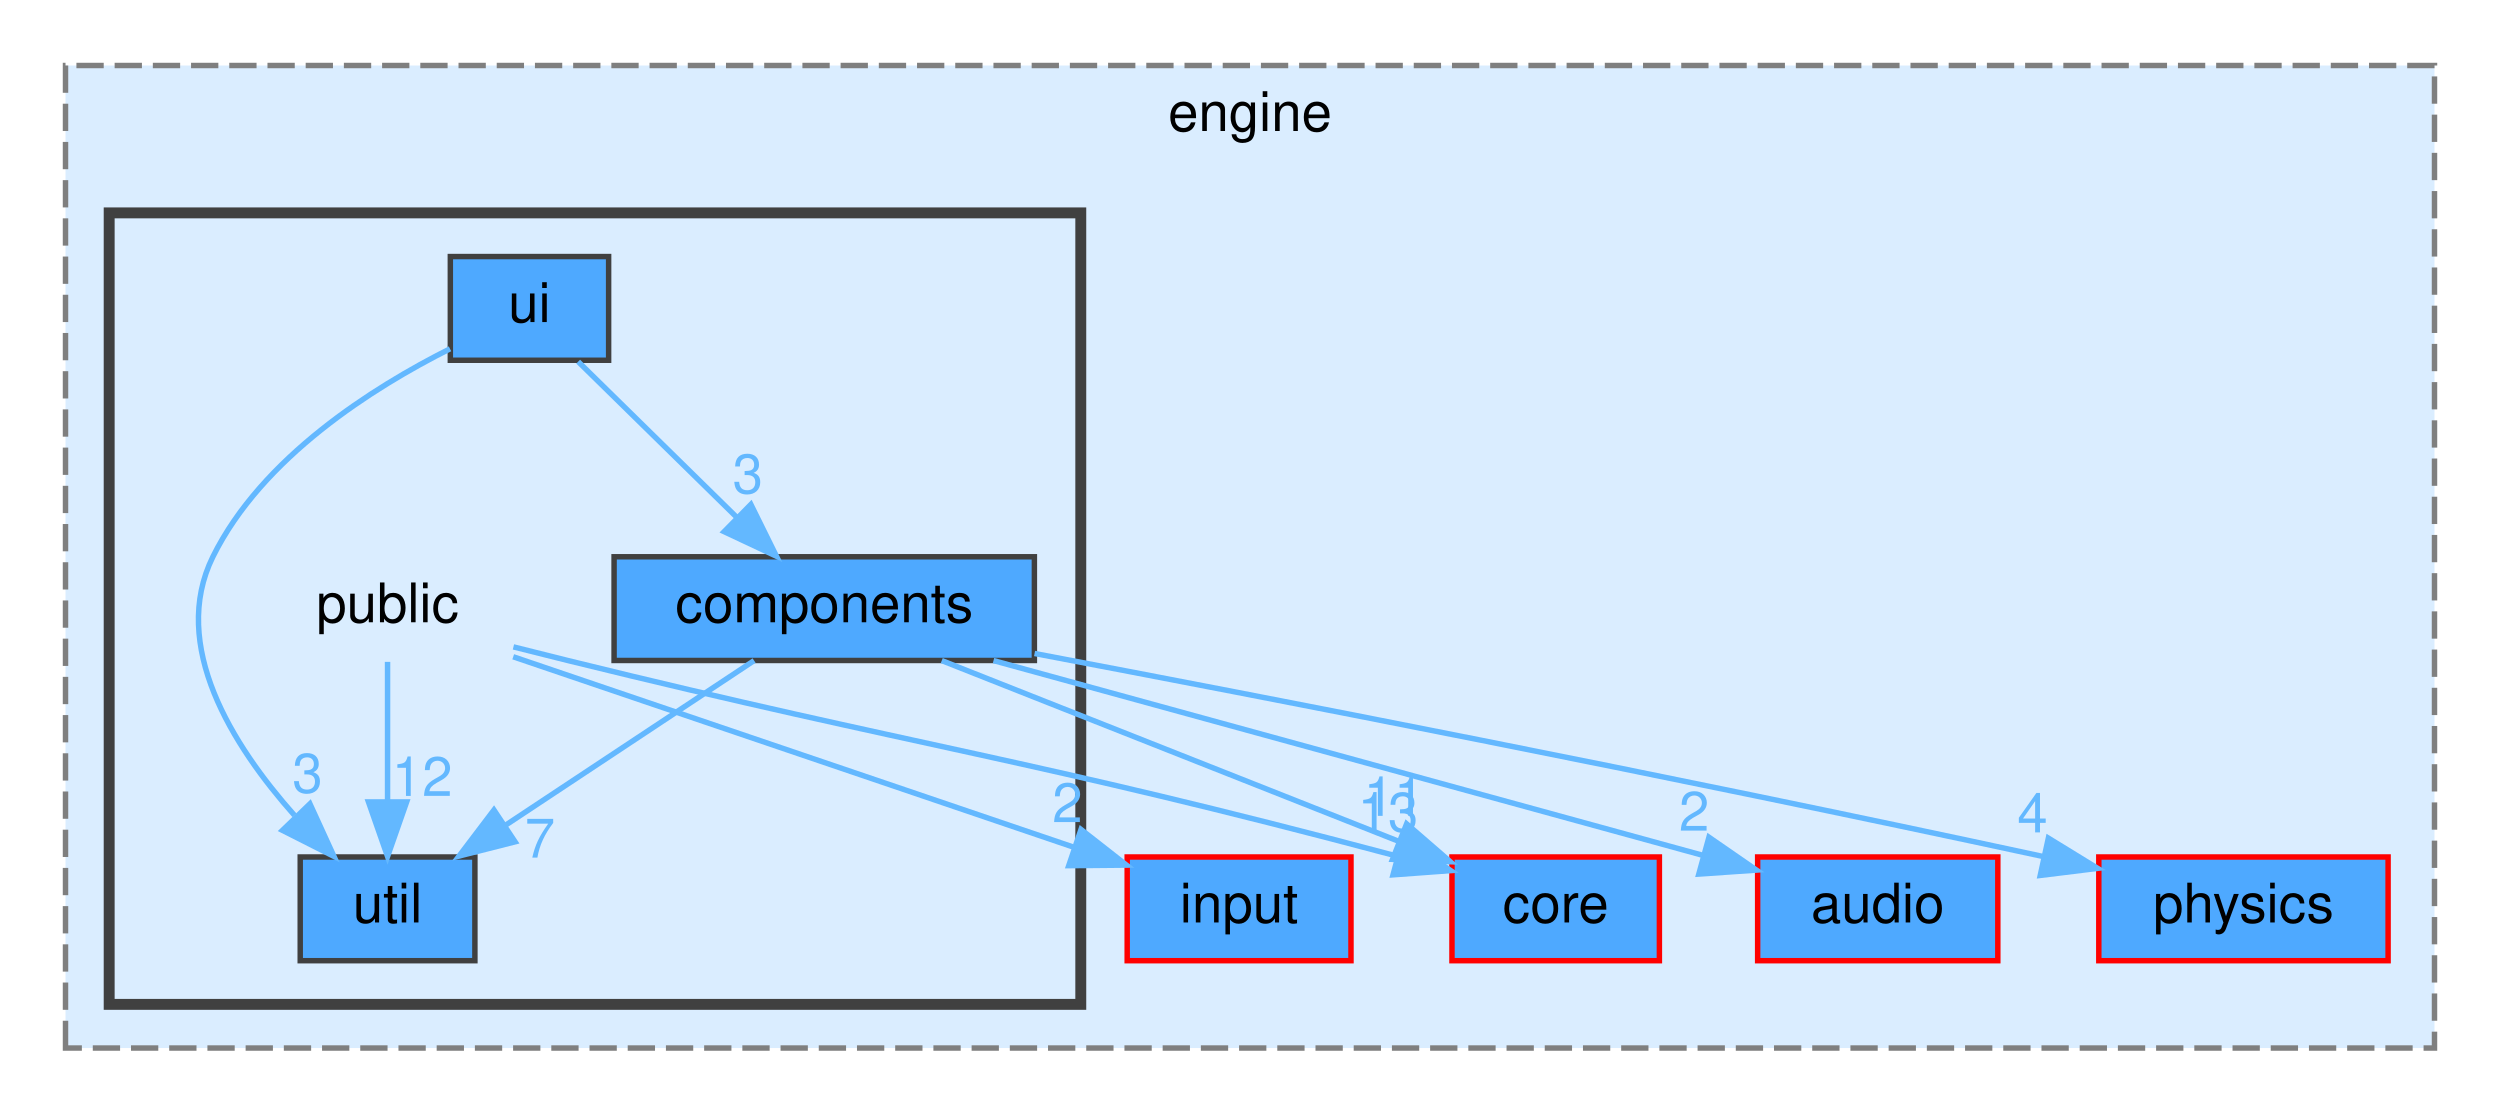
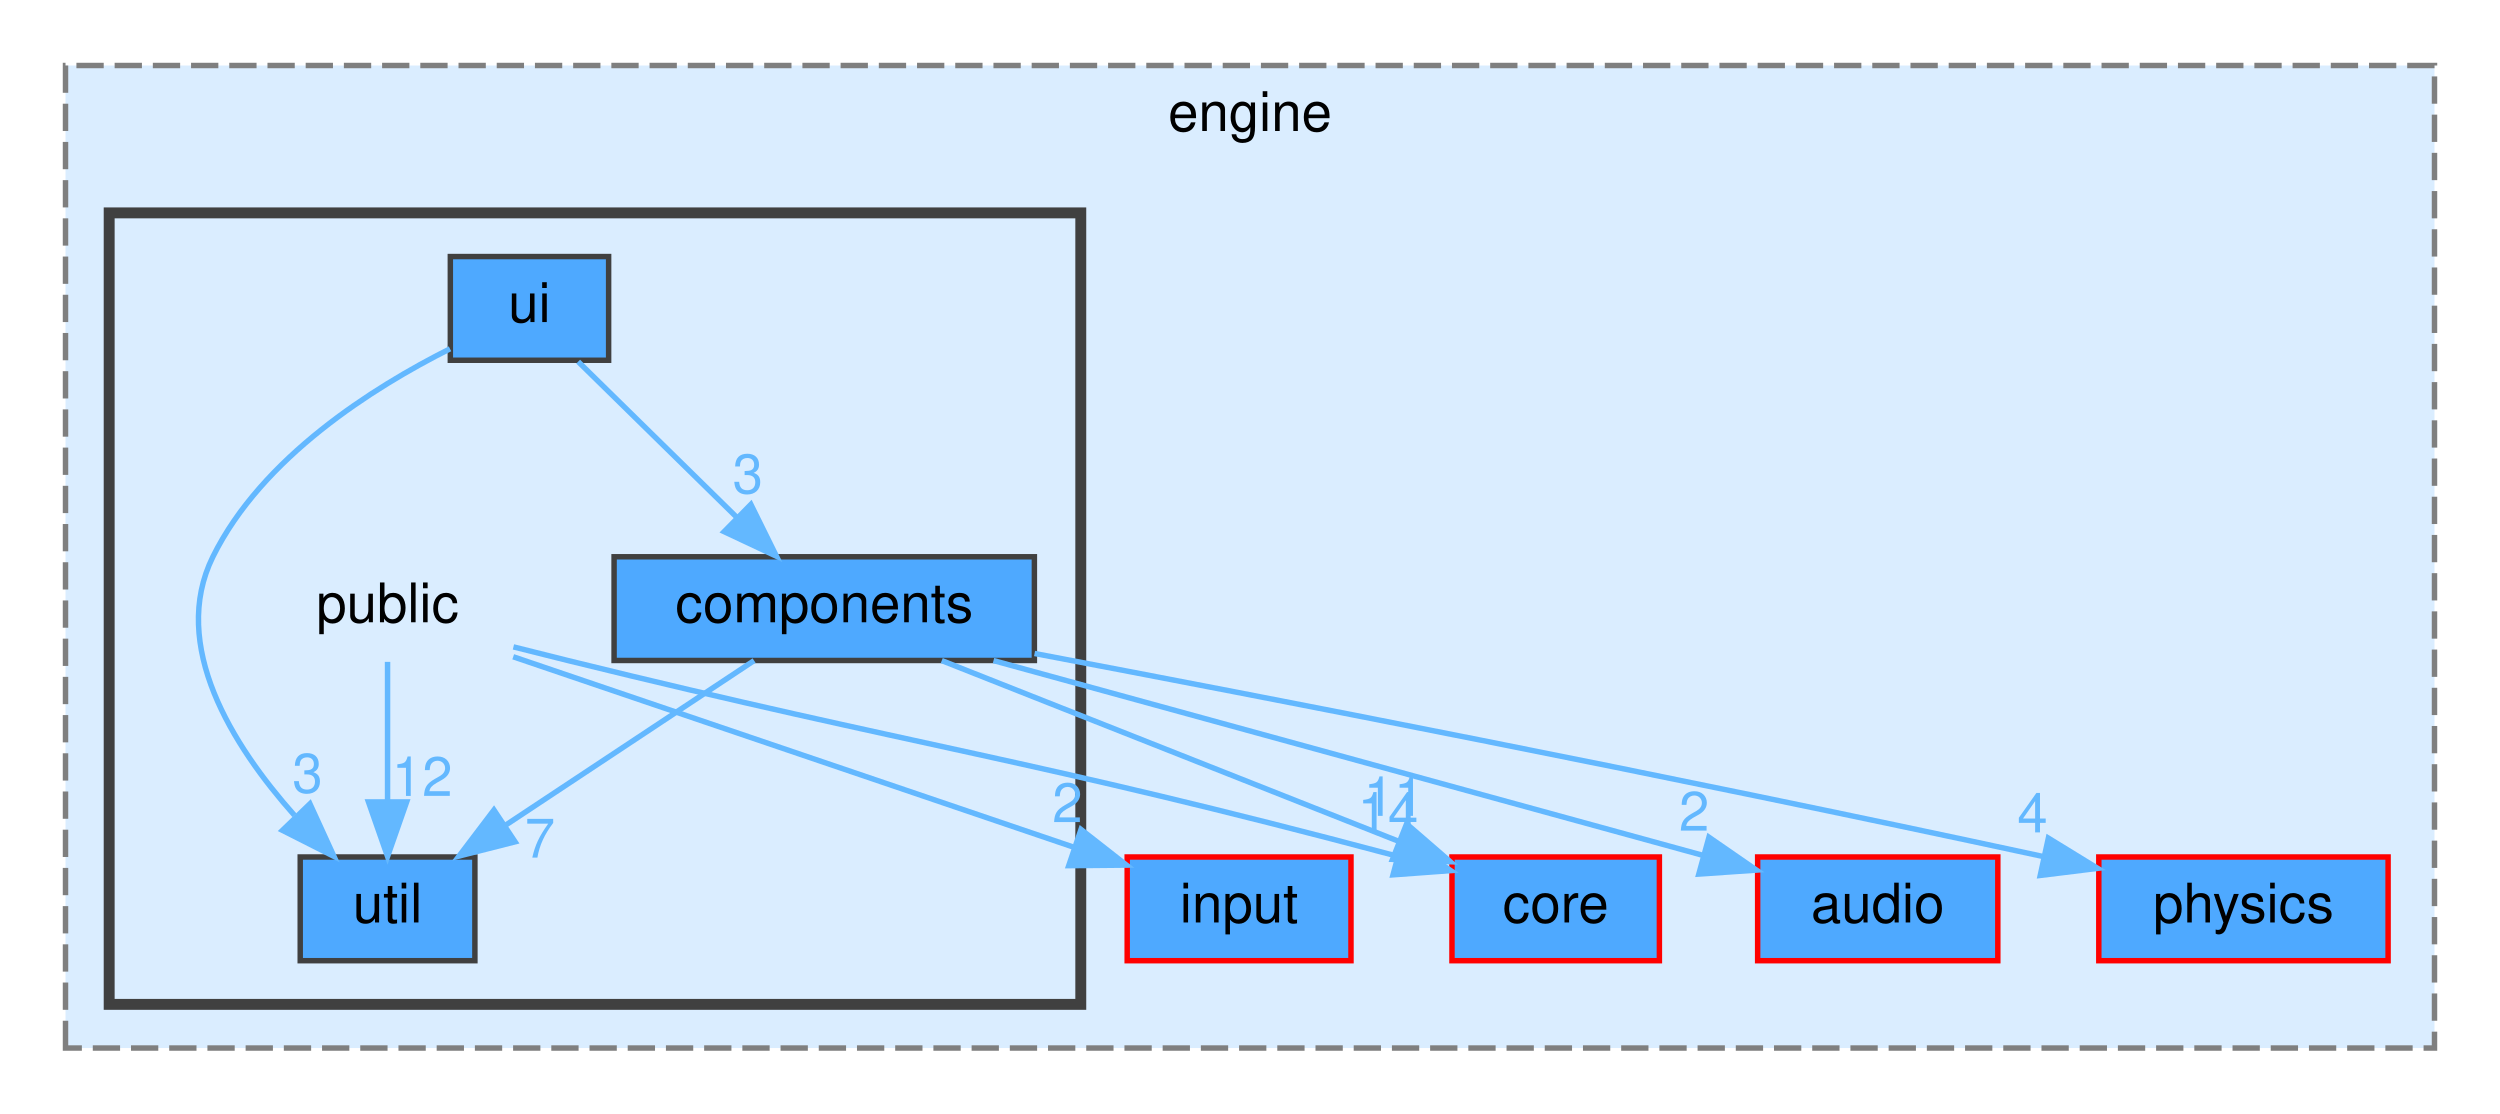
<svg xmlns="http://www.w3.org/2000/svg" xmlns:xlink="http://www.w3.org/1999/xlink" width="458pt" height="204pt" viewBox="0.00 0.00 458.00 204.00">
  <g id="graph0" class="graph" transform="scale(1 1) rotate(0) translate(4 200)">
    <g id="clust1" class="cluster">
      <g id="a_clust1">
        <a xlink:href="dir_a7f531b1c37460085cedd304cb8df01d.html" target="_top" xlink:title="engine">
          <polygon fill="#daedff" stroke="#7f7f7f" stroke-dasharray="5,2" points="8,-8 8,-188 442,-188 442,-8 8,-8" />
          <text text-anchor="middle" x="225" y="-176" font-family="Helvetica,sans-Serif" font-size="10.00">engine</text>
        </a>
      </g>
    </g>
    <g id="clust2" class="cluster">
      <g id="a_clust2">
        <a xlink:href="dir_449e025360b1e0775671965c2105f9c1.html" target="_top">
          <polygon fill="#daedff" stroke="#404040" stroke-width="2" points="16,-16 16,-161 194,-161 194,-16 16,-16" />
        </a>
      </g>
    </g>
    <g id="node1" class="node">
      <g id="a_node1">
        <a xlink:href="dir_507eef3fc303406776132f4dfa1b45c0.html" target="_top" xlink:title="physics">
          <polygon fill="#4ea9ff" stroke="red" points="433.5,-43 380.5,-43 380.5,-24 433.5,-24 433.5,-43" />
          <text text-anchor="middle" x="407" y="-31" font-family="Helvetica,sans-Serif" font-size="10.00">physics</text>
        </a>
      </g>
    </g>
    <g id="node2" class="node">
      <g id="a_node2">
        <a xlink:href="dir_7f643b58e2241519524527f42d96aecd.html" target="_top" xlink:title="core">
          <polygon fill="#4ea9ff" stroke="red" points="300,-43 262,-43 262,-24 300,-24 300,-43" />
          <text text-anchor="middle" x="281" y="-31" font-family="Helvetica,sans-Serif" font-size="10.00">core</text>
        </a>
      </g>
    </g>
    <g id="node3" class="node">
      <g id="a_node3">
        <a xlink:href="dir_9f8aea6aa0d0f8b2278afd3a6ed97649.html" target="_top" xlink:title="audio">
          <polygon fill="#4ea9ff" stroke="red" points="362,-43 318,-43 318,-24 362,-24 362,-43" />
          <text text-anchor="middle" x="340" y="-31" font-family="Helvetica,sans-Serif" font-size="10.00">audio</text>
        </a>
      </g>
    </g>
    <g id="node4" class="node">
      <g id="a_node4">
        <a xlink:href="dir_f77ff83871a8c0c224aa74732336c103.html" target="_top" xlink:title="input">
          <polygon fill="#4ea9ff" stroke="red" points="243.5,-43 202.5,-43 202.5,-24 243.5,-24 243.5,-43" />
          <text text-anchor="middle" x="223" y="-31" font-family="Helvetica,sans-Serif" font-size="10.00">input</text>
        </a>
      </g>
    </g>
    <g id="node5" class="node">
      <text text-anchor="middle" x="67" y="-86" font-family="Helvetica,sans-Serif" font-size="10.00">public</text>
    </g>
    <g id="edge1" class="edge">
      <g id="a_edge1">
-         <a xlink:href="dir_000015_000005.html" target="_top">
+         <a xlink:href="dir_000016_000005.html" target="_top">
          <path fill="none" stroke="#63b8ff" d="M90.06,-81.49C93.39,-80.65 96.78,-79.79 100,-79 164.78,-63.04 183.85,-61.29 251.84,-43.18" />
          <polygon fill="#63b8ff" stroke="#63b8ff" points="253.02,-46.49 261.77,-40.51 251.2,-39.73 253.02,-46.49" />
        </a>
      </g>
      <g id="a_edge1-headlabel">
-         <a xlink:href="dir_000015_000005.html" target="_top" xlink:title="13">
-           <text text-anchor="middle" x="250.28" y="-47.66" font-family="Helvetica,sans-Serif" font-size="10.00" fill="#63b8ff">13</text>
+         <a xlink:href="dir_000016_000005.html" target="_top" xlink:title="14">
+           <text text-anchor="middle" x="250.28" y="-47.66" font-family="Helvetica,sans-Serif" font-size="10.00" fill="#63b8ff">14</text>
        </a>
      </g>
    </g>
    <g id="edge3" class="edge">
      <g id="a_edge3">
-         <a xlink:href="dir_000015_000010.html" target="_top">
+         <a xlink:href="dir_000016_000010.html" target="_top">
          <path fill="none" stroke="#63b8ff" d="M90.02,-79.68C117.28,-70.42 162.77,-54.96 192.83,-44.75" />
          <polygon fill="#63b8ff" stroke="#63b8ff" points="194.04,-48.04 202.38,-41.51 191.79,-41.41 194.04,-48.04" />
        </a>
      </g>
      <g id="a_edge3-headlabel">
-         <a xlink:href="dir_000015_000010.html" target="_top" xlink:title="2">
+         <a xlink:href="dir_000016_000010.html" target="_top" xlink:title="2">
          <text text-anchor="middle" x="191.55" y="-49.38" font-family="Helvetica,sans-Serif" font-size="10.00" fill="#63b8ff">2</text>
        </a>
      </g>
    </g>
    <g id="node8" class="node">
      <g id="a_node8">
        <a xlink:href="dir_a49164a242c307165c720613e9741f63.html" target="_top" xlink:title="util">
          <polygon fill="#4ea9ff" stroke="#404040" points="83,-43 51,-43 51,-24 83,-24 83,-43" />
          <text text-anchor="middle" x="67" y="-31" font-family="Helvetica,sans-Serif" font-size="10.00">util</text>
        </a>
      </g>
    </g>
    <g id="edge2" class="edge">
      <g id="a_edge2">
-         <a xlink:href="dir_000015_000028.html" target="_top">
+         <a xlink:href="dir_000016_000029.html" target="_top">
          <path fill="none" stroke="#63b8ff" d="M67,-78.75C67,-71.8 67,-61.85 67,-53.13" />
          <polygon fill="#63b8ff" stroke="#63b8ff" points="70.5,-53.09 67,-43.09 63.5,-53.09 70.5,-53.09" />
        </a>
      </g>
      <g id="a_edge2-headlabel">
-         <a xlink:href="dir_000015_000028.html" target="_top" xlink:title="12">
+         <a xlink:href="dir_000016_000029.html" target="_top" xlink:title="12">
          <text text-anchor="middle" x="73.34" y="-54.18" font-family="Helvetica,sans-Serif" font-size="10.00" fill="#63b8ff">12</text>
        </a>
      </g>
    </g>
    <g id="node6" class="node">
      <g id="a_node6">
        <a xlink:href="dir_22f028d50d1daeafb0ac763ac6b1fa55.html" target="_top" xlink:title="components">
          <polygon fill="#4ea9ff" stroke="#404040" points="185.5,-98 108.5,-98 108.5,-79 185.5,-79 185.5,-98" />
          <text text-anchor="middle" x="147" y="-86" font-family="Helvetica,sans-Serif" font-size="10.00">components</text>
        </a>
      </g>
    </g>
    <g id="edge4" class="edge">
      <g id="a_edge4">
-         <a xlink:href="dir_000004_000014.html" target="_top">
+         <a xlink:href="dir_000004_000015.html" target="_top">
          <path fill="none" stroke="#63b8ff" d="M185.53,-80.28C228.23,-72.18 299.35,-58.41 370.28,-43.09" />
          <polygon fill="#63b8ff" stroke="#63b8ff" points="371.26,-46.46 380.29,-40.92 369.77,-39.62 371.26,-46.46" />
        </a>
      </g>
      <g id="a_edge4-headlabel">
-         <a xlink:href="dir_000004_000014.html" target="_top" xlink:title="4">
+         <a xlink:href="dir_000004_000015.html" target="_top" xlink:title="4">
          <text text-anchor="middle" x="368.35" y="-47.5" font-family="Helvetica,sans-Serif" font-size="10.00" fill="#63b8ff">4</text>
        </a>
      </g>
    </g>
    <g id="edge5" class="edge">
      <g id="a_edge5">
        <a xlink:href="dir_000004_000005.html" target="_top">
          <path fill="none" stroke="#63b8ff" d="M168.53,-78.98C191.26,-69.99 227.2,-55.78 252.32,-45.84" />
          <polygon fill="#63b8ff" stroke="#63b8ff" points="253.69,-49.07 261.7,-42.13 251.11,-42.56 253.69,-49.07" />
        </a>
      </g>
      <g id="a_edge5-headlabel">
        <a xlink:href="dir_000004_000005.html" target="_top" xlink:title="11">
          <text text-anchor="middle" x="251.39" y="-50.53" font-family="Helvetica,sans-Serif" font-size="10.00" fill="#63b8ff">11</text>
        </a>
      </g>
    </g>
    <g id="edge6" class="edge">
      <g id="a_edge6">
        <a xlink:href="dir_000004_000001.html" target="_top">
          <path fill="none" stroke="#63b8ff" d="M178.01,-78.98C213.6,-69.21 271.7,-53.26 307.79,-43.35" />
          <polygon fill="#63b8ff" stroke="#63b8ff" points="309.08,-46.62 317.79,-40.6 307.22,-39.87 309.08,-46.62" />
        </a>
      </g>
      <g id="a_edge6-headlabel">
        <a xlink:href="dir_000004_000001.html" target="_top" xlink:title="2">
          <text text-anchor="middle" x="306.36" y="-47.81" font-family="Helvetica,sans-Serif" font-size="10.00" fill="#63b8ff">2</text>
        </a>
      </g>
    </g>
    <g id="edge7" class="edge">
      <g id="a_edge7">
-         <a xlink:href="dir_000004_000028.html" target="_top">
+         <a xlink:href="dir_000004_000029.html" target="_top">
          <path fill="none" stroke="#63b8ff" d="M134.15,-78.98C121.86,-70.84 103.09,-58.41 88.52,-48.76" />
          <polygon fill="#63b8ff" stroke="#63b8ff" points="90.36,-45.78 80.09,-43.17 86.49,-51.61 90.36,-45.78" />
        </a>
      </g>
      <g id="a_edge7-headlabel">
-         <a xlink:href="dir_000004_000028.html" target="_top" xlink:title="7">
+         <a xlink:href="dir_000004_000029.html" target="_top" xlink:title="7">
          <text text-anchor="middle" x="94.92" y="-42.89" font-family="Helvetica,sans-Serif" font-size="10.00" fill="#63b8ff">7</text>
        </a>
      </g>
    </g>
    <g id="node7" class="node">
      <g id="a_node7">
        <a xlink:href="dir_62c23b049e7aa3f655b4a201e7d0b242.html" target="_top" xlink:title="ui">
          <polygon fill="#4ea9ff" stroke="#404040" points="107.5,-153 78.5,-153 78.5,-134 107.5,-134 107.5,-153" />
          <text text-anchor="middle" x="93" y="-141" font-family="Helvetica,sans-Serif" font-size="10.00">ui</text>
        </a>
      </g>
    </g>
    <g id="edge8" class="edge">
      <g id="a_edge8">
-         <a xlink:href="dir_000027_000004.html" target="_top">
+         <a xlink:href="dir_000028_000004.html" target="_top">
          <path fill="none" stroke="#63b8ff" d="M101.92,-133.75C109.78,-126.03 121.43,-114.6 130.92,-105.28" />
          <polygon fill="#63b8ff" stroke="#63b8ff" points="133.56,-107.59 138.25,-98.09 128.66,-102.6 133.56,-107.59" />
        </a>
      </g>
      <g id="a_edge8-headlabel">
-         <a xlink:href="dir_000027_000004.html" target="_top" xlink:title="3">
+         <a xlink:href="dir_000028_000004.html" target="_top" xlink:title="3">
          <text text-anchor="middle" x="132.99" y="-109.64" font-family="Helvetica,sans-Serif" font-size="10.00" fill="#63b8ff">3</text>
        </a>
      </g>
    </g>
    <g id="edge9" class="edge">
      <g id="a_edge9">
-         <a xlink:href="dir_000027_000028.html" target="_top">
+         <a xlink:href="dir_000028_000029.html" target="_top">
          <path fill="none" stroke="#63b8ff" d="M78.44,-136.1C64.39,-129.04 43.98,-116.21 35,-98 27.03,-81.83 38.56,-63.45 49.94,-50.64" />
          <polygon fill="#63b8ff" stroke="#63b8ff" points="52.78,-52.74 57.19,-43.1 47.74,-47.88 52.78,-52.74" />
        </a>
      </g>
      <g id="a_edge9-headlabel">
-         <a xlink:href="dir_000027_000028.html" target="_top" xlink:title="3">
+         <a xlink:href="dir_000028_000029.html" target="_top" xlink:title="3">
          <text text-anchor="middle" x="52.33" y="-54.8" font-family="Helvetica,sans-Serif" font-size="10.00" fill="#63b8ff">3</text>
        </a>
      </g>
    </g>
  </g>
</svg>
